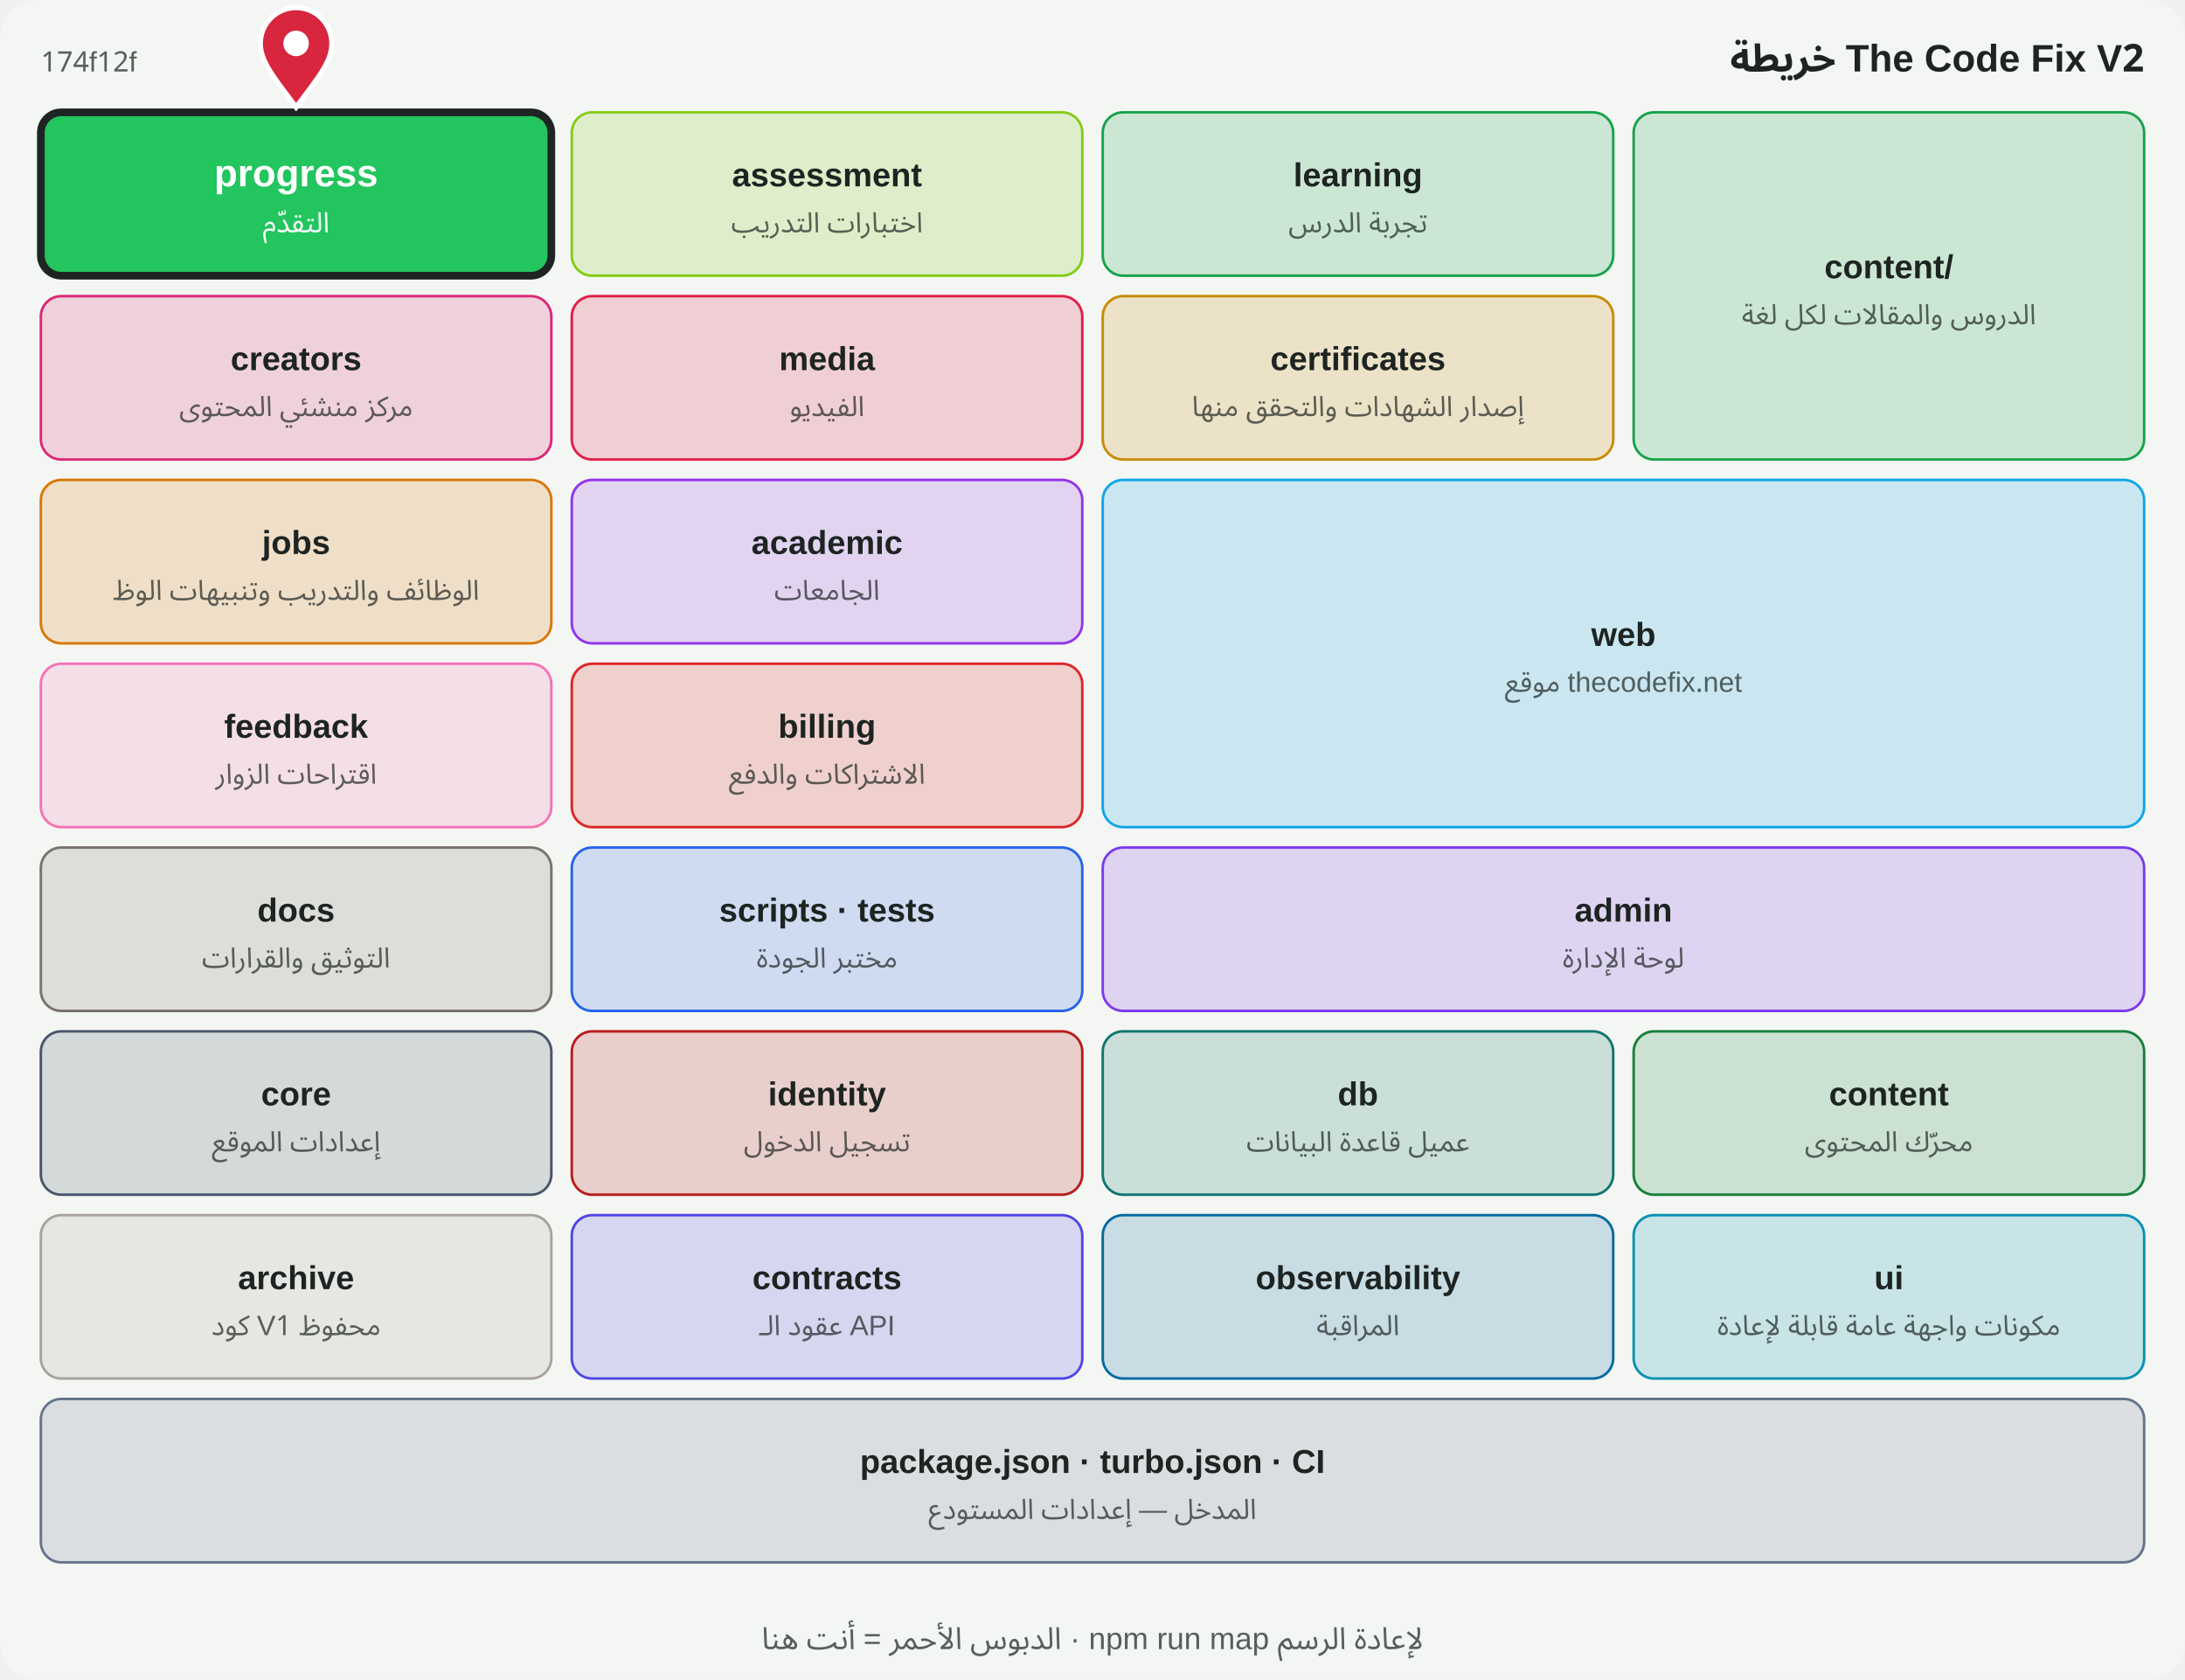
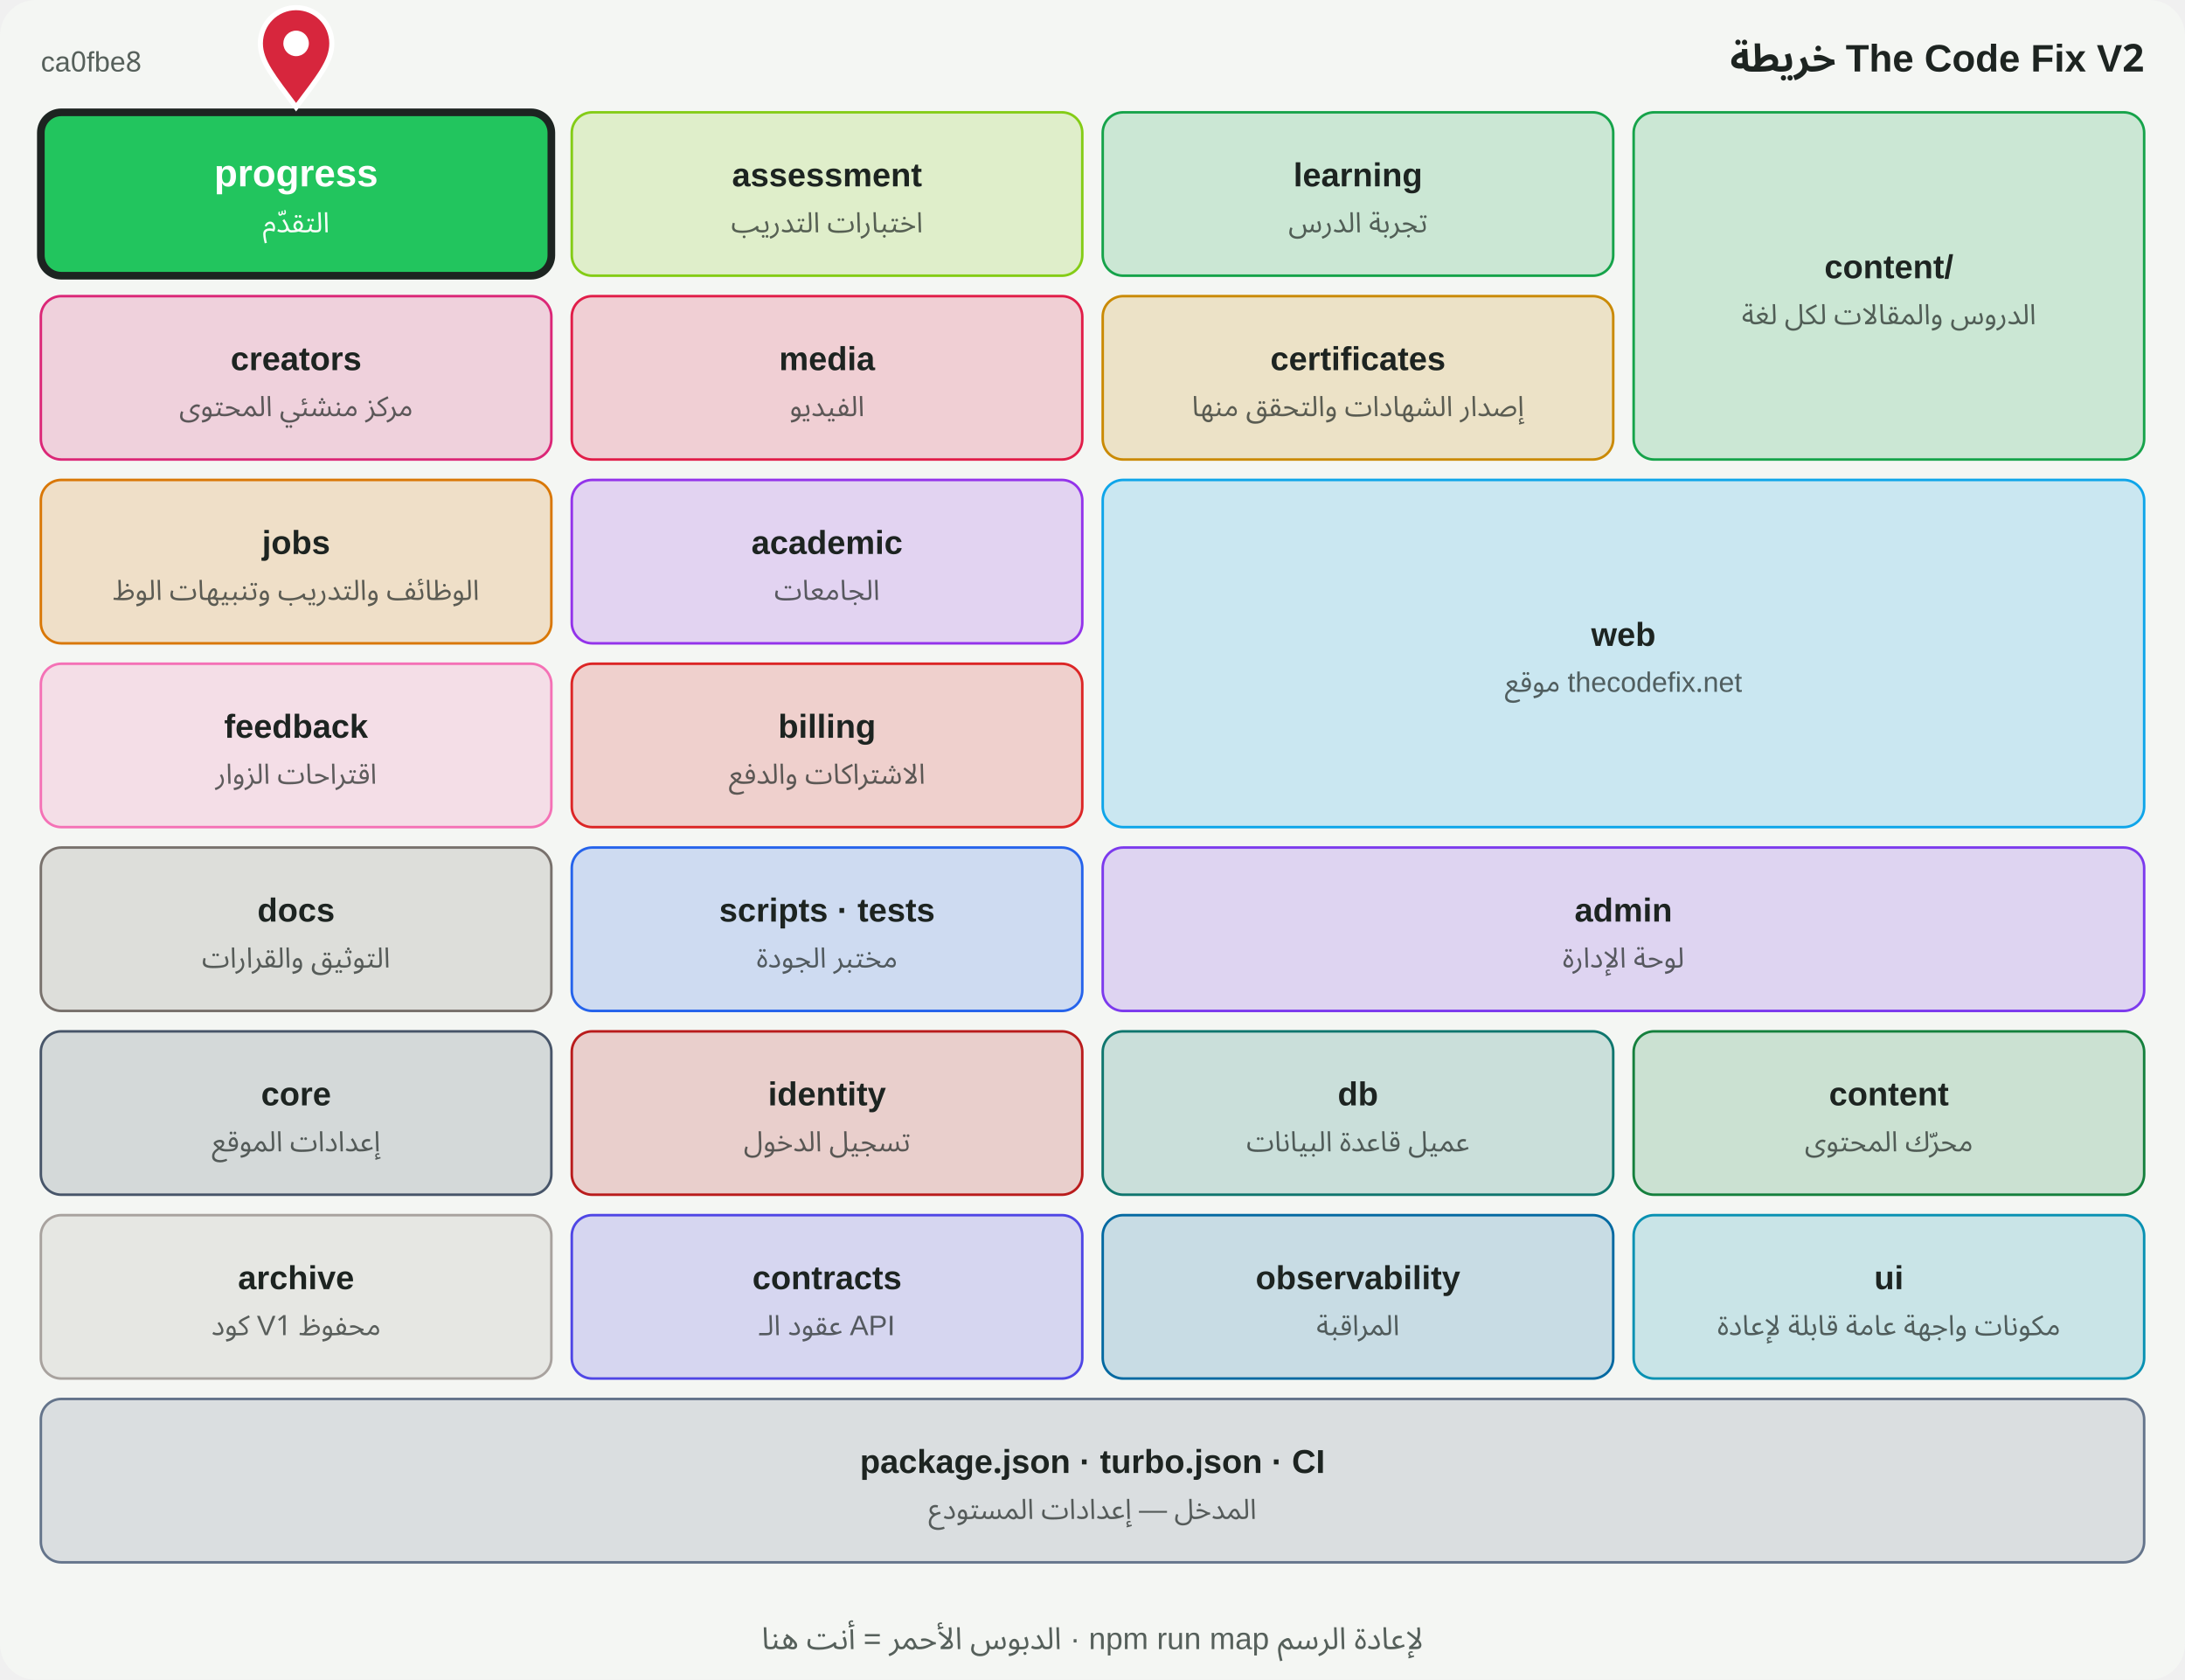
<svg xmlns="http://www.w3.org/2000/svg" viewBox="0 0 856 658" width="856" height="658" font-family="'Segoe UI', Tahoma, 'Noto Sans Arabic', Arial, sans-serif" role="img" aria-label="خريطة مشروع The Code Fix — التقدّم (@tcf/progress)">
  <rect width="856" height="658" rx="14" fill="#f4f6f3" />
  <text x="840" y="28" text-anchor="end" font-size="15" font-weight="700" fill="#1d2421">خريطة The Code Fix V2</text>
-   <text x="16" y="28" font-size="11" fill="#56605b">174f12f</text>
+   <text x="16" y="28" font-size="11" fill="#56605b">ca0fbe8</text>
  <g>
    <rect x="640" y="44" width="200" height="136" rx="8" fill="#16a34a" fill-opacity="0.18" stroke="#16a34a" stroke-width="1" />
    <text x="740" y="109" text-anchor="middle" font-size="13" font-weight="600" fill="#1d2421">content/</text>
    <text x="740" y="127" text-anchor="middle" font-size="11" fill="#1d2421" fill-opacity="0.7">الدروس والمقالات لكل لغة</text>
  </g>
  <g>
    <rect x="432" y="44" width="200" height="64" rx="8" fill="#16a34a" fill-opacity="0.18" stroke="#16a34a" stroke-width="1" />
    <text x="532" y="73" text-anchor="middle" font-size="13" font-weight="600" fill="#1d2421">learning</text>
    <text x="532" y="91" text-anchor="middle" font-size="11" fill="#1d2421" fill-opacity="0.7">تجربة الدرس</text>
  </g>
  <g>
    <rect x="224" y="44" width="200" height="64" rx="8" fill="#84cc16" fill-opacity="0.18" stroke="#84cc16" stroke-width="1" />
    <text x="324" y="73" text-anchor="middle" font-size="13" font-weight="600" fill="#1d2421">assessment</text>
    <text x="324" y="91" text-anchor="middle" font-size="11" fill="#1d2421" fill-opacity="0.7">اختبارات التدريب</text>
  </g>
  <g>
    <rect x="16" y="44" width="200" height="64" rx="8" fill="#22c55e" fill-opacity="1" stroke="#1d2421" stroke-width="3" />
    <text x="116" y="73" text-anchor="middle" font-size="15" font-weight="700" fill="#ffffff">progress</text>
    <text x="116" y="91" text-anchor="middle" font-size="11" fill="#ffffff" fill-opacity="0.95">التقدّم</text>
  </g>
  <path d="M116 42 c-9 -12 -14 -18 -14 -25 a14 14 0 0 1 28 0 c0 7 -5 13 -14 25z" fill="#d7263d" stroke="#fff" stroke-width="2" />
  <circle cx="116" cy="17" r="5" fill="#fff" />
  <g>
    <rect x="432" y="116" width="200" height="64" rx="8" fill="#ca8a04" fill-opacity="0.18" stroke="#ca8a04" stroke-width="1" />
    <text x="532" y="145" text-anchor="middle" font-size="13" font-weight="600" fill="#1d2421">certificates</text>
    <text x="532" y="163" text-anchor="middle" font-size="11" fill="#1d2421" fill-opacity="0.7">إصدار الشهادات والتحقق منها</text>
  </g>
  <g>
    <rect x="224" y="116" width="200" height="64" rx="8" fill="#e11d48" fill-opacity="0.18" stroke="#e11d48" stroke-width="1" />
    <text x="324" y="145" text-anchor="middle" font-size="13" font-weight="600" fill="#1d2421">media</text>
    <text x="324" y="163" text-anchor="middle" font-size="11" fill="#1d2421" fill-opacity="0.7">الفيديو</text>
  </g>
  <g>
    <rect x="16" y="116" width="200" height="64" rx="8" fill="#db2777" fill-opacity="0.18" stroke="#db2777" stroke-width="1" />
    <text x="116" y="145" text-anchor="middle" font-size="13" font-weight="600" fill="#1d2421">creators</text>
    <text x="116" y="163" text-anchor="middle" font-size="11" fill="#1d2421" fill-opacity="0.7">مركز منشئي المحتوى</text>
  </g>
  <g>
    <rect x="432" y="188" width="408" height="136" rx="8" fill="#0ea5e9" fill-opacity="0.18" stroke="#0ea5e9" stroke-width="1" />
    <text x="636" y="253" text-anchor="middle" font-size="13" font-weight="600" fill="#1d2421">web</text>
    <text x="636" y="271" text-anchor="middle" font-size="11" fill="#1d2421" fill-opacity="0.7">موقع thecodefix.net</text>
  </g>
  <g>
    <rect x="224" y="188" width="200" height="64" rx="8" fill="#9333ea" fill-opacity="0.18" stroke="#9333ea" stroke-width="1" />
    <text x="324" y="217" text-anchor="middle" font-size="13" font-weight="600" fill="#1d2421">academic</text>
    <text x="324" y="235" text-anchor="middle" font-size="11" fill="#1d2421" fill-opacity="0.7">الجامعات</text>
  </g>
  <g>
    <rect x="16" y="188" width="200" height="64" rx="8" fill="#d97706" fill-opacity="0.18" stroke="#d97706" stroke-width="1" />
    <text x="116" y="217" text-anchor="middle" font-size="13" font-weight="600" fill="#1d2421">jobs</text>
    <text x="116" y="235" text-anchor="middle" font-size="11" fill="#1d2421" fill-opacity="0.7">الوظائف والتدريب وتنبيهات الوظ</text>
  </g>
  <g>
    <rect x="224" y="260" width="200" height="64" rx="8" fill="#dc2626" fill-opacity="0.18" stroke="#dc2626" stroke-width="1" />
    <text x="324" y="289" text-anchor="middle" font-size="13" font-weight="600" fill="#1d2421">billing</text>
    <text x="324" y="307" text-anchor="middle" font-size="11" fill="#1d2421" fill-opacity="0.7">الاشتراكات والدفع</text>
  </g>
  <g>
    <rect x="16" y="260" width="200" height="64" rx="8" fill="#f472b6" fill-opacity="0.18" stroke="#f472b6" stroke-width="1" />
    <text x="116" y="289" text-anchor="middle" font-size="13" font-weight="600" fill="#1d2421">feedback</text>
    <text x="116" y="307" text-anchor="middle" font-size="11" fill="#1d2421" fill-opacity="0.7">اقتراحات الزوار</text>
  </g>
  <g>
    <rect x="432" y="332" width="408" height="64" rx="8" fill="#7c3aed" fill-opacity="0.18" stroke="#7c3aed" stroke-width="1" />
    <text x="636" y="361" text-anchor="middle" font-size="13" font-weight="600" fill="#1d2421">admin</text>
    <text x="636" y="379" text-anchor="middle" font-size="11" fill="#1d2421" fill-opacity="0.7">لوحة الإدارة</text>
  </g>
  <g>
    <rect x="224" y="332" width="200" height="64" rx="8" fill="#2563eb" fill-opacity="0.18" stroke="#2563eb" stroke-width="1" />
    <text x="324" y="361" text-anchor="middle" font-size="13" font-weight="600" fill="#1d2421">scripts · tests</text>
    <text x="324" y="379" text-anchor="middle" font-size="11" fill="#1d2421" fill-opacity="0.7">مختبر الجودة</text>
  </g>
  <g>
    <rect x="16" y="332" width="200" height="64" rx="8" fill="#78716c" fill-opacity="0.18" stroke="#78716c" stroke-width="1" />
    <text x="116" y="361" text-anchor="middle" font-size="13" font-weight="600" fill="#1d2421">docs</text>
    <text x="116" y="379" text-anchor="middle" font-size="11" fill="#1d2421" fill-opacity="0.7">التوثيق والقرارات</text>
  </g>
  <g>
    <rect x="640" y="404" width="200" height="64" rx="8" fill="#15803d" fill-opacity="0.18" stroke="#15803d" stroke-width="1" />
    <text x="740" y="433" text-anchor="middle" font-size="13" font-weight="600" fill="#1d2421">content</text>
    <text x="740" y="451" text-anchor="middle" font-size="11" fill="#1d2421" fill-opacity="0.7">محرّك المحتوى</text>
  </g>
  <g>
    <rect x="432" y="404" width="200" height="64" rx="8" fill="#0f766e" fill-opacity="0.18" stroke="#0f766e" stroke-width="1" />
    <text x="532" y="433" text-anchor="middle" font-size="13" font-weight="600" fill="#1d2421">db</text>
    <text x="532" y="451" text-anchor="middle" font-size="11" fill="#1d2421" fill-opacity="0.7">عميل قاعدة البيانات</text>
  </g>
  <g>
    <rect x="224" y="404" width="200" height="64" rx="8" fill="#b91c1c" fill-opacity="0.18" stroke="#b91c1c" stroke-width="1" />
    <text x="324" y="433" text-anchor="middle" font-size="13" font-weight="600" fill="#1d2421">identity</text>
    <text x="324" y="451" text-anchor="middle" font-size="11" fill="#1d2421" fill-opacity="0.7">تسجيل الدخول</text>
  </g>
  <g>
    <rect x="16" y="404" width="200" height="64" rx="8" fill="#475569" fill-opacity="0.18" stroke="#475569" stroke-width="1" />
    <text x="116" y="433" text-anchor="middle" font-size="13" font-weight="600" fill="#1d2421">core</text>
    <text x="116" y="451" text-anchor="middle" font-size="11" fill="#1d2421" fill-opacity="0.7">إعدادات الموقع</text>
  </g>
  <g>
    <rect x="640" y="476" width="200" height="64" rx="8" fill="#0891b2" fill-opacity="0.18" stroke="#0891b2" stroke-width="1" />
    <text x="740" y="505" text-anchor="middle" font-size="13" font-weight="600" fill="#1d2421">ui</text>
    <text x="740" y="523" text-anchor="middle" font-size="11" fill="#1d2421" fill-opacity="0.7">مكونات واجهة عامة قابلة لإعادة</text>
  </g>
  <g>
    <rect x="432" y="476" width="200" height="64" rx="8" fill="#0369a1" fill-opacity="0.18" stroke="#0369a1" stroke-width="1" />
    <text x="532" y="505" text-anchor="middle" font-size="13" font-weight="600" fill="#1d2421">observability</text>
    <text x="532" y="523" text-anchor="middle" font-size="11" fill="#1d2421" fill-opacity="0.7">المراقبة</text>
  </g>
  <g>
    <rect x="224" y="476" width="200" height="64" rx="8" fill="#4f46e5" fill-opacity="0.18" stroke="#4f46e5" stroke-width="1" />
    <text x="324" y="505" text-anchor="middle" font-size="13" font-weight="600" fill="#1d2421">contracts</text>
    <text x="324" y="523" text-anchor="middle" font-size="11" fill="#1d2421" fill-opacity="0.7">عقود الـ API</text>
  </g>
  <g>
    <rect x="16" y="476" width="200" height="64" rx="8" fill="#a8a29e" fill-opacity="0.18" stroke="#a8a29e" stroke-width="1" />
    <text x="116" y="505" text-anchor="middle" font-size="13" font-weight="600" fill="#1d2421">archive</text>
    <text x="116" y="523" text-anchor="middle" font-size="11" fill="#1d2421" fill-opacity="0.7">كود V1 محفوظ</text>
  </g>
  <g>
    <rect x="16" y="548" width="824" height="64" rx="8" fill="#64748b" fill-opacity="0.18" stroke="#64748b" stroke-width="1" />
    <text x="428" y="577" text-anchor="middle" font-size="13" font-weight="600" fill="#1d2421">package.json · turbo.json · CI</text>
    <text x="428" y="595" text-anchor="middle" font-size="11" fill="#1d2421" fill-opacity="0.7">المدخل — إعدادات المستودع</text>
  </g>
  <text x="428" y="646" text-anchor="middle" font-size="12" fill="#56605b">الدبوس الأحمر = أنت هنا · npm run map لإعادة الرسم</text>
</svg>
